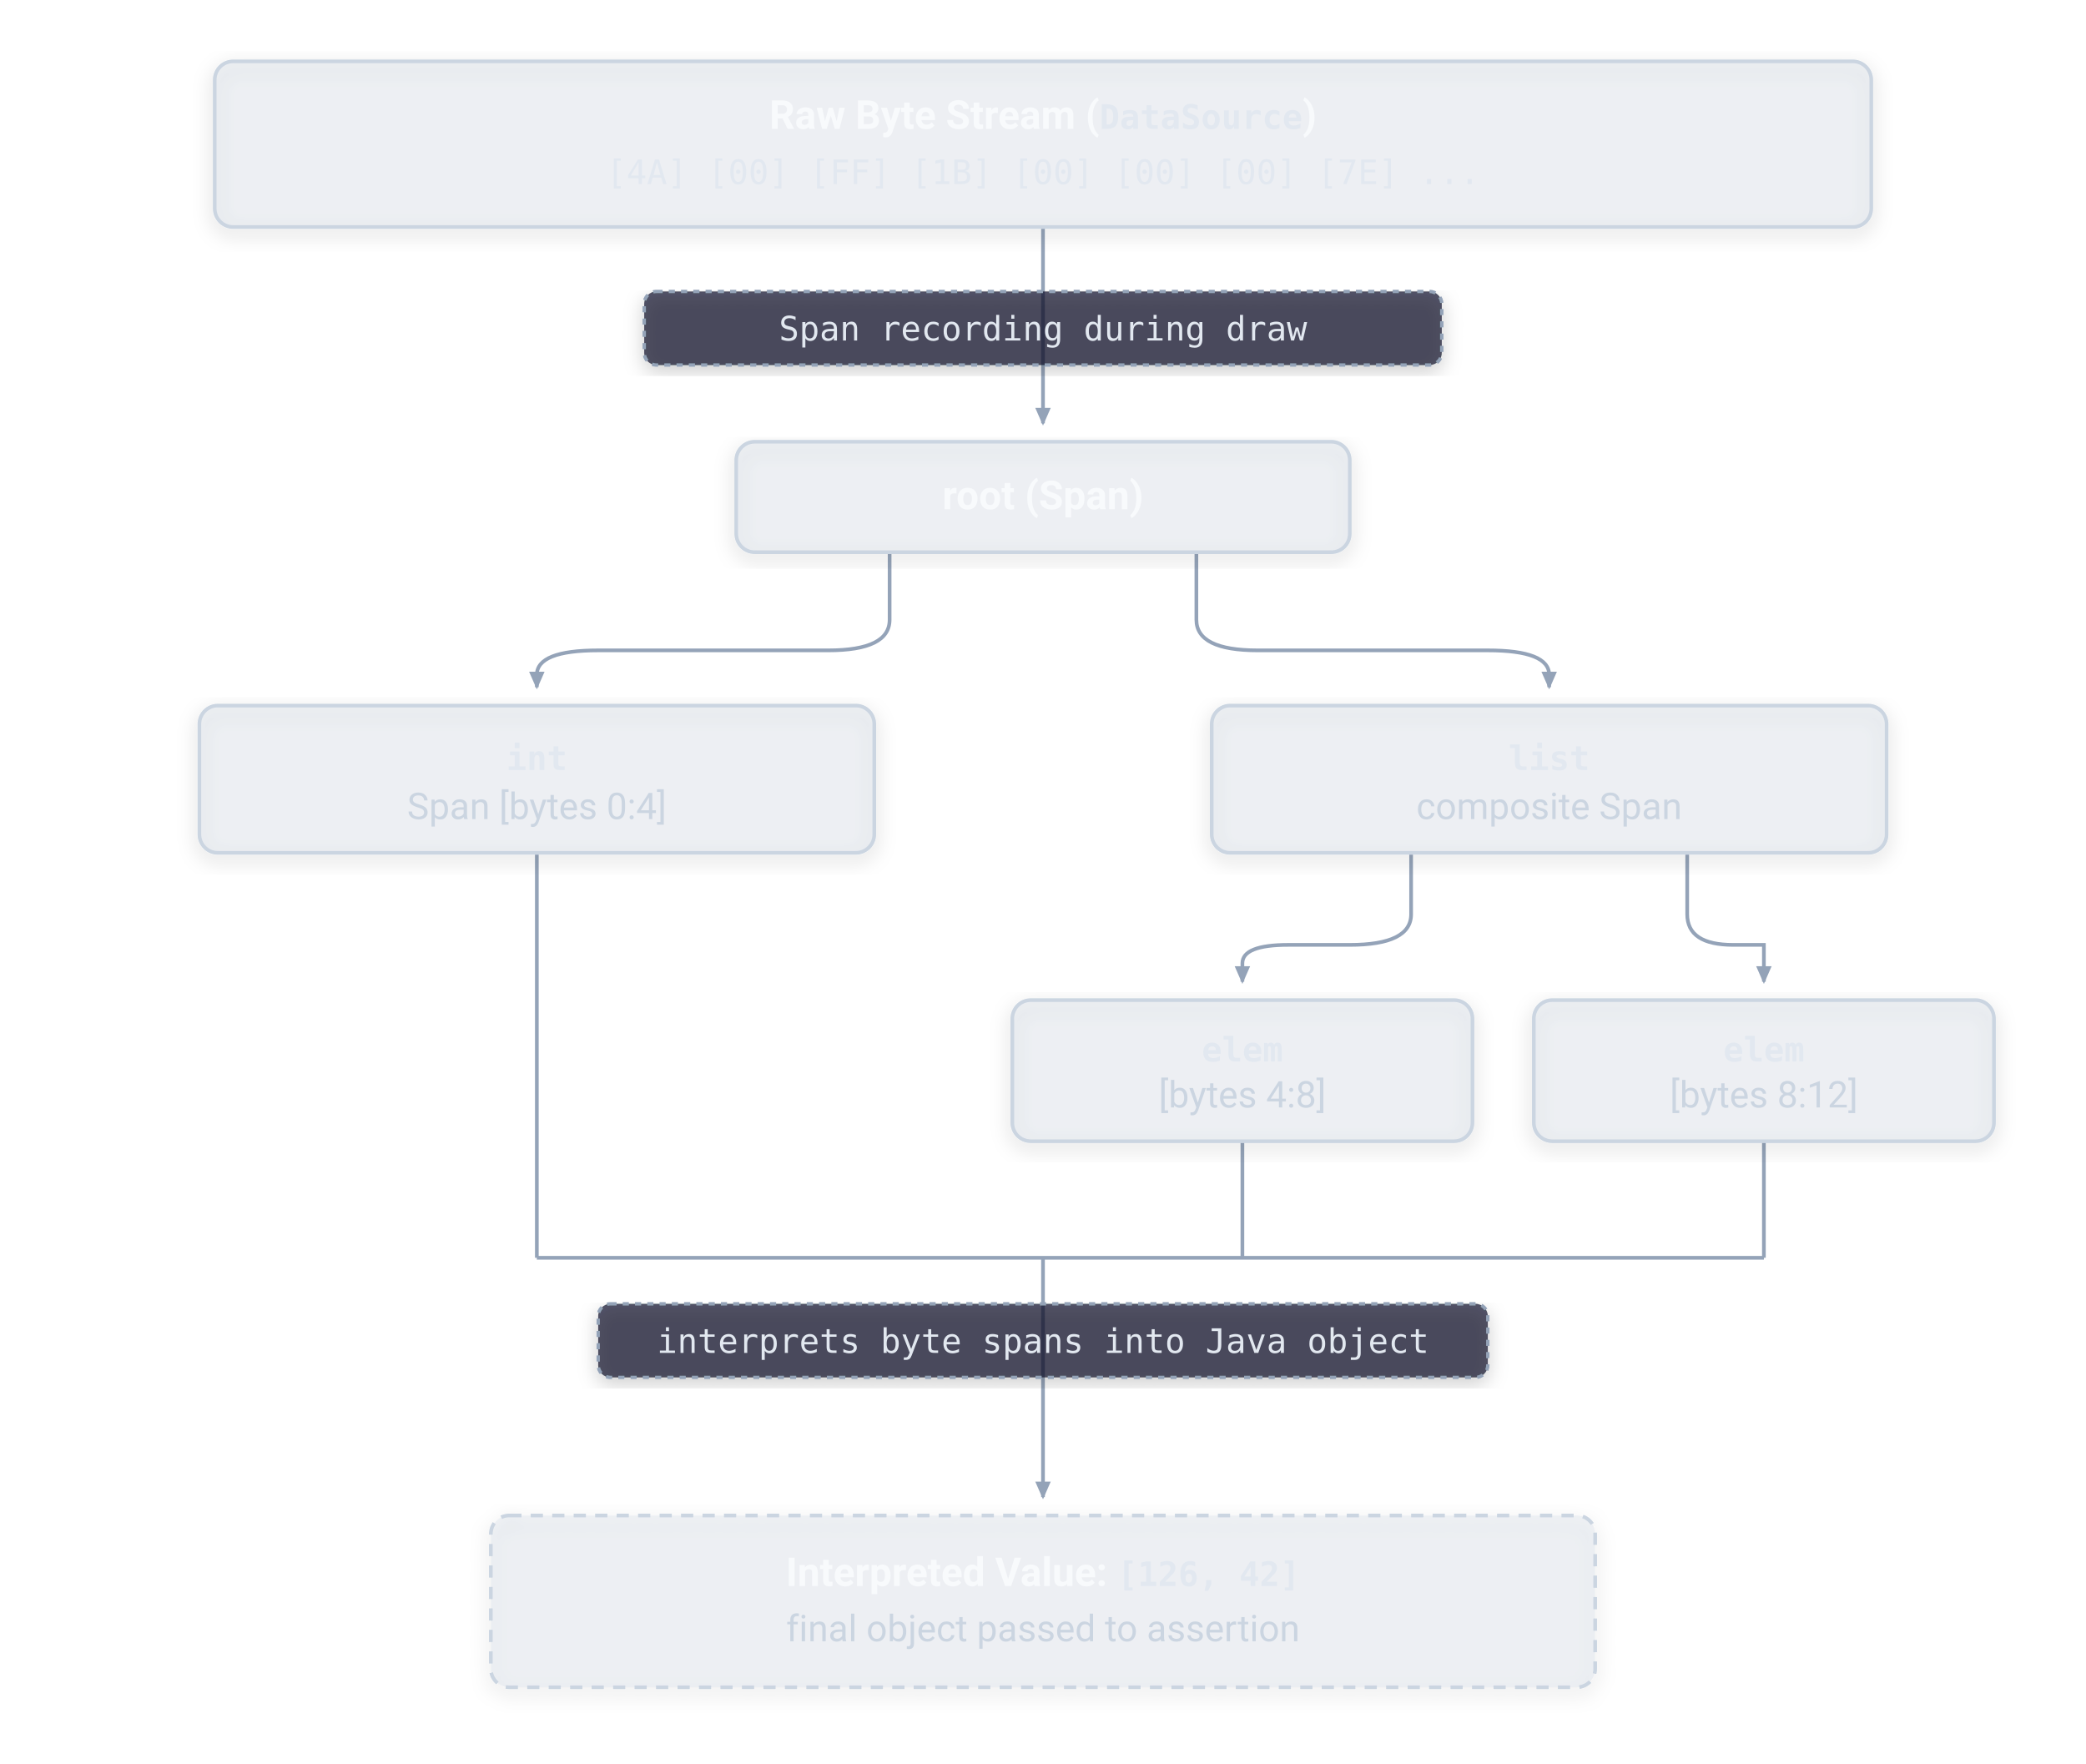
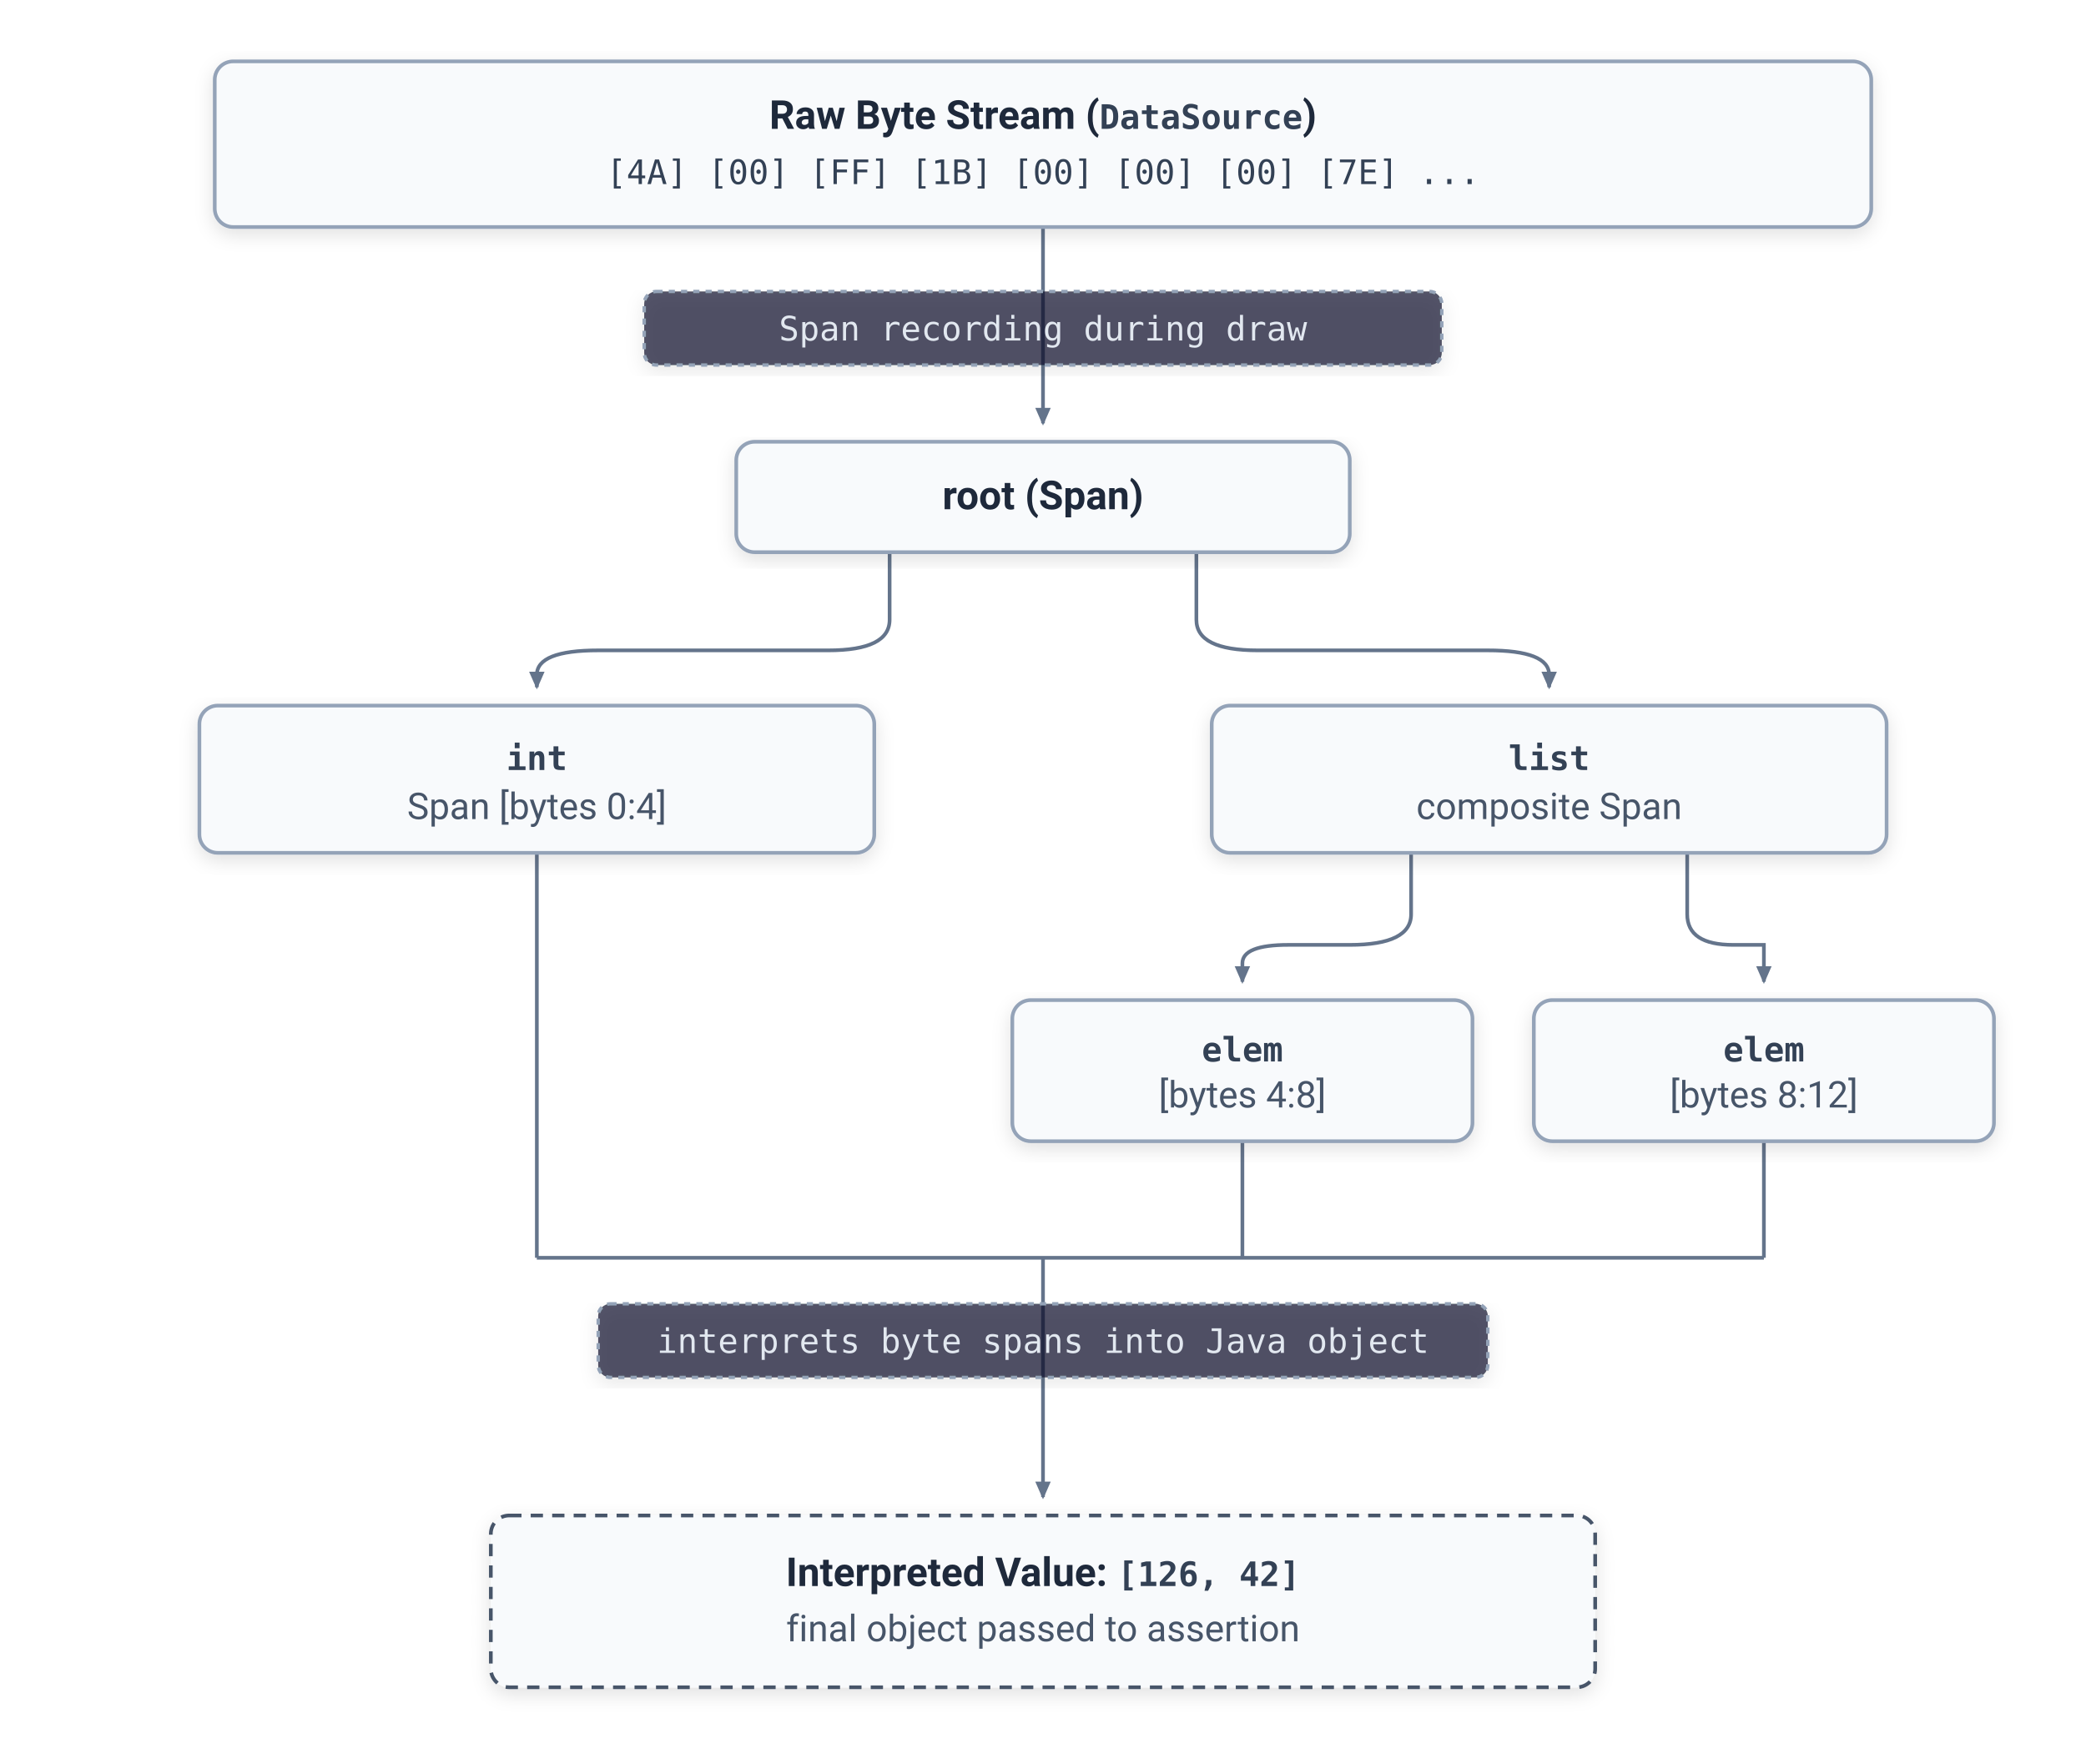
<svg xmlns="http://www.w3.org/2000/svg" viewBox="0 0 680 575" width="680" height="575" style="background: transparent; font-family: -apple-system, BlinkMacSystemFont, 'Segoe UI', Roboto, 'Helvetica Neue', Arial, sans-serif;">
  <defs>
    <filter id="box-shadow" x="-10%" y="-10%" width="125%" height="125%">
-       <feDropShadow dx="0" dy="2" stdDeviation="3" flood-color="#000000" flood-opacity="0.25" />
+       <feDropShadow dx="0" dy="2" stdDeviation="3" flood-color="#000000" flood-opacity="0.12" />
    </filter>
    <marker id="arrow-grey" viewBox="0 0 10 10" refX="7" refY="5" markerWidth="6" markerHeight="6" orient="auto-start-reverse">
-       <path d="M 0 1.5 L 8 5 L 0 8.5 z" fill="#94a3b8" />
+       <path d="M 0 1.5 L 8 5 L 0 8.5 z" fill="#64748b" />
    </marker>
  </defs>
  <style>
-     .node-box { fill: rgba(148, 163, 184, 0.12); stroke: #cbd5e1; stroke-width: 1.2; filter: url(#box-shadow); }
-     .node-terminal { fill: rgba(148, 163, 184, 0.12); stroke: #cbd5e1; stroke-width: 1.2; stroke-dasharray: 4 3; filter: url(#box-shadow); }
+     .node-box { fill: #f8fafc; stroke: #94a3b8; stroke-width: 1.2; filter: url(#box-shadow); }
+     .node-terminal { fill: #f8fafc; stroke: #475569; stroke-width: 1.2; stroke-dasharray: 4 3; filter: url(#box-shadow); }
    .op-box { fill: rgba(15, 23, 42, 0.7); stroke: #94a3b8; stroke-width: 1.1; stroke-dasharray: 2 2; filter: url(#box-shadow); }
-     .edge-line { fill: none; stroke: #94a3b8; stroke-width: 1.2; }
-     .text-title { fill: #f8fafc; font-size: 13px; font-weight: 600; text-anchor: middle; }
-     .text-sub { fill: #cbd5e1; font-size: 12px; font-weight: 400; text-anchor: middle; }
-     .text-code { font-family: ui-monospace, SFMono-Regular, Menlo, Monaco, Consolas, monospace; font-size: 11px; fill: #e2e8f0; text-anchor: middle; }
+     .edge-line { fill: none; stroke: #64748b; stroke-width: 1.2; }
+     .text-title { fill: #1e293b; font-size: 13px; font-weight: 600; text-anchor: middle; }
+     .text-sub { fill: #475569; font-size: 12px; font-weight: 400; text-anchor: middle; }
+     .text-code { font-family: ui-monospace, SFMono-Regular, Menlo, Monaco, Consolas, monospace; font-size: 11px; fill: #334155; text-anchor: middle; }
    .text-op { font-family: ui-monospace, SFMono-Regular, Menlo, Monaco, Consolas, monospace; font-size: 11px; fill: #e2e8f0; font-weight: 500; text-anchor: middle; }
  </style>
  <line x1="340" y1="74" x2="340" y2="138" class="edge-line" marker-end="url(#arrow-grey)" />
  <path d="M 290 180 L 290 202 Q 290 212 270 212 L 195 212 Q 175 212 175 220 L 175 224" class="edge-line" marker-end="url(#arrow-grey)" />
  <path d="M 390 180 L 390 202 Q 390 212 410 212 L 485 212 Q 505 212 505 220 L 505 224" class="edge-line" marker-end="url(#arrow-grey)" />
  <path d="M 460 278 L 460 298 Q 460 308 440 308 L 420 308 Q 405 308 405 314 L 405 320" class="edge-line" marker-end="url(#arrow-grey)" />
  <path d="M 550 278 L 550 298 Q 550 308 565 308 L 575 308 Q 575 308 575 314 L 575 320" class="edge-line" marker-end="url(#arrow-grey)" />
  <line x1="175" y1="278" x2="175" y2="410" class="edge-line" />
  <line x1="405" y1="372" x2="405" y2="410" class="edge-line" />
  <line x1="575" y1="372" x2="575" y2="410" class="edge-line" />
  <line x1="175" y1="410" x2="575" y2="410" class="edge-line" />
  <line x1="340" y1="410" x2="340" y2="488" class="edge-line" marker-end="url(#arrow-grey)" />
  <rect x="210" y="95" width="260" height="24" rx="4" class="op-box" />
  <text x="340" y="111" class="text-op">Span recording during draw</text>
  <rect x="195" y="425" width="290" height="24" rx="4" class="op-box" />
  <text x="340" y="441" class="text-op">interprets byte spans into Java object</text>
  <rect x="70" y="20" width="540" height="54" rx="6" class="node-box" />
  <text x="340" y="42" class="text-title">Raw Byte Stream (<tspan class="text-code">DataSource</tspan>)</text>
  <text x="340" y="60" class="text-code">[4A] [00] [FF] [1B]   [00] [00] [00] [7E] ...</text>
  <rect x="240" y="144" width="200" height="36" rx="6" class="node-box" />
  <text x="340" y="166" class="text-title">root (Span)</text>
  <rect x="65" y="230" width="220" height="48" rx="6" class="node-box" />
  <text x="175" y="251" class="text-title">
    <tspan class="text-code">int</tspan>
  </text>
  <text x="175" y="267" class="text-sub">Span [bytes 0:4]</text>
  <rect x="395" y="230" width="220" height="48" rx="6" class="node-box" />
  <text x="505" y="251" class="text-title">
    <tspan class="text-code">list</tspan>
  </text>
  <text x="505" y="267" class="text-sub">composite Span</text>
  <rect x="330" y="326" width="150" height="46" rx="6" class="node-box" />
  <text x="405" y="346" class="text-title">
    <tspan class="text-code">elem</tspan>
  </text>
  <text x="405" y="361" class="text-sub">[bytes 4:8]</text>
  <rect x="500" y="326" width="150" height="46" rx="6" class="node-box" />
  <text x="575" y="346" class="text-title">
    <tspan class="text-code">elem</tspan>
  </text>
  <text x="575" y="361" class="text-sub">[bytes 8:12]</text>
  <rect x="160" y="494" width="360" height="56" rx="6" class="node-terminal" />
  <text x="340" y="517" class="text-title">Interpreted Value: <tspan class="text-code">[126, 42]</tspan>
  </text>
  <text x="340" y="535" class="text-sub">final object passed to assertion</text>
</svg>
